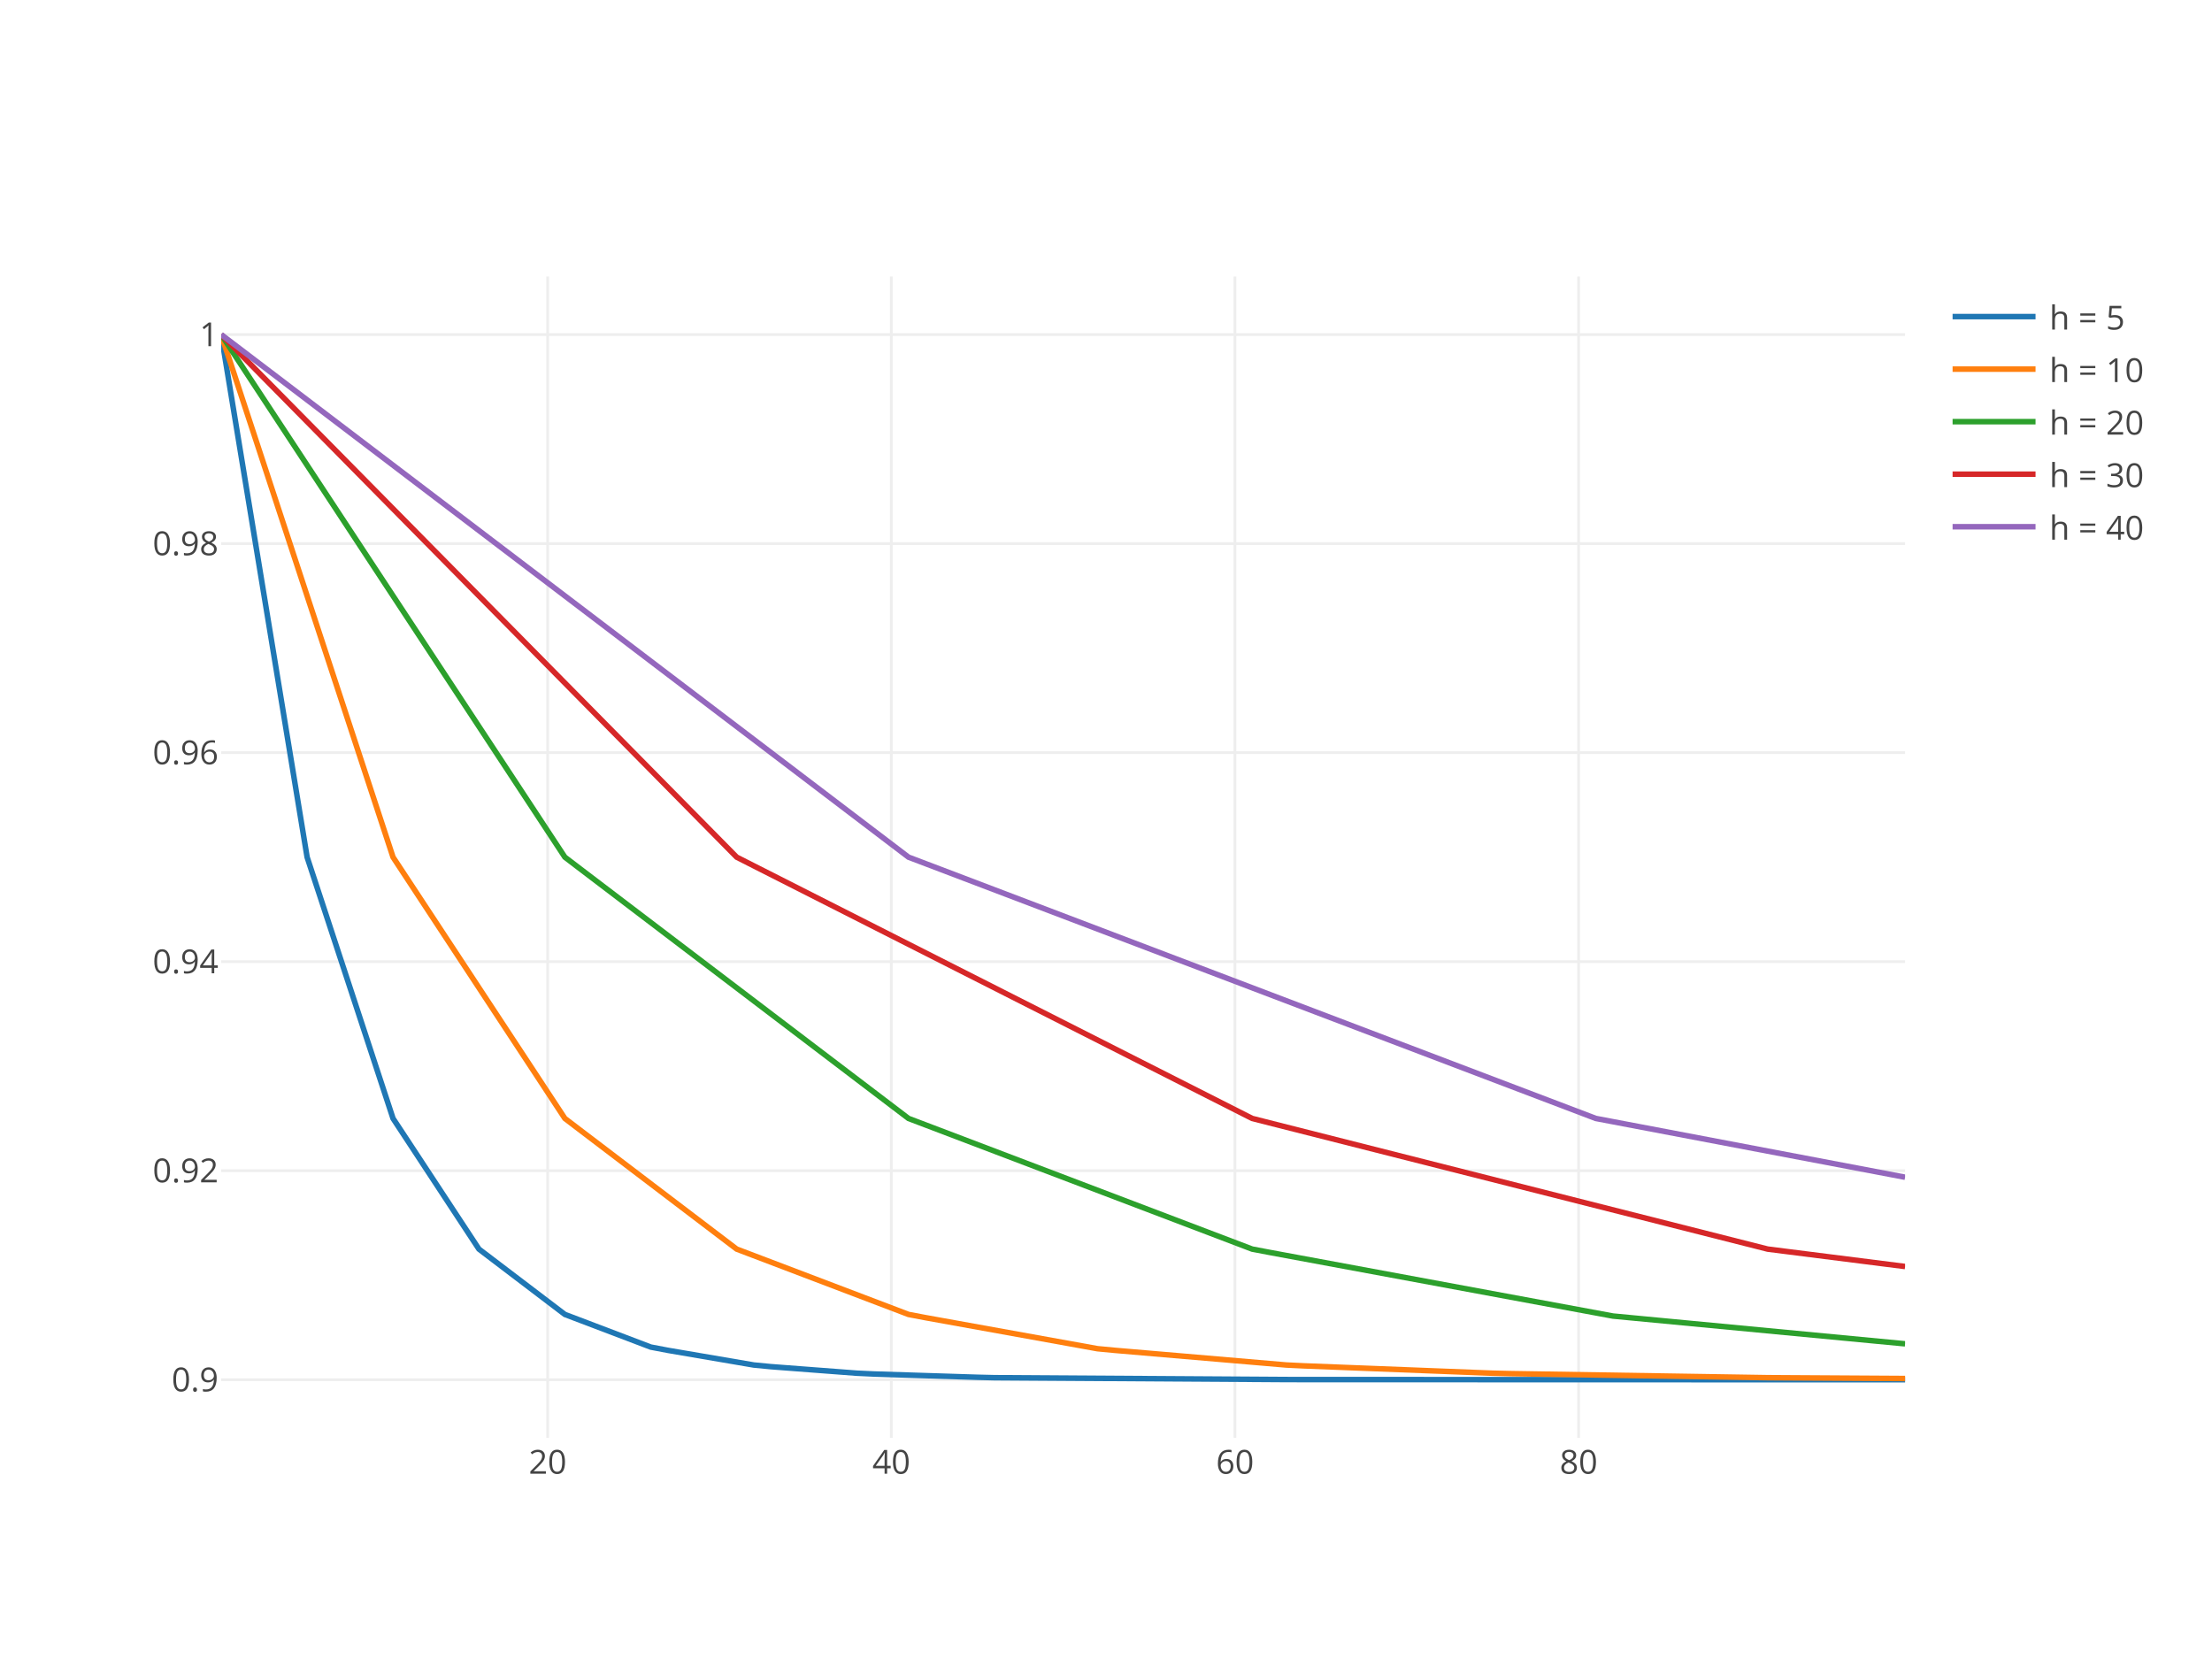
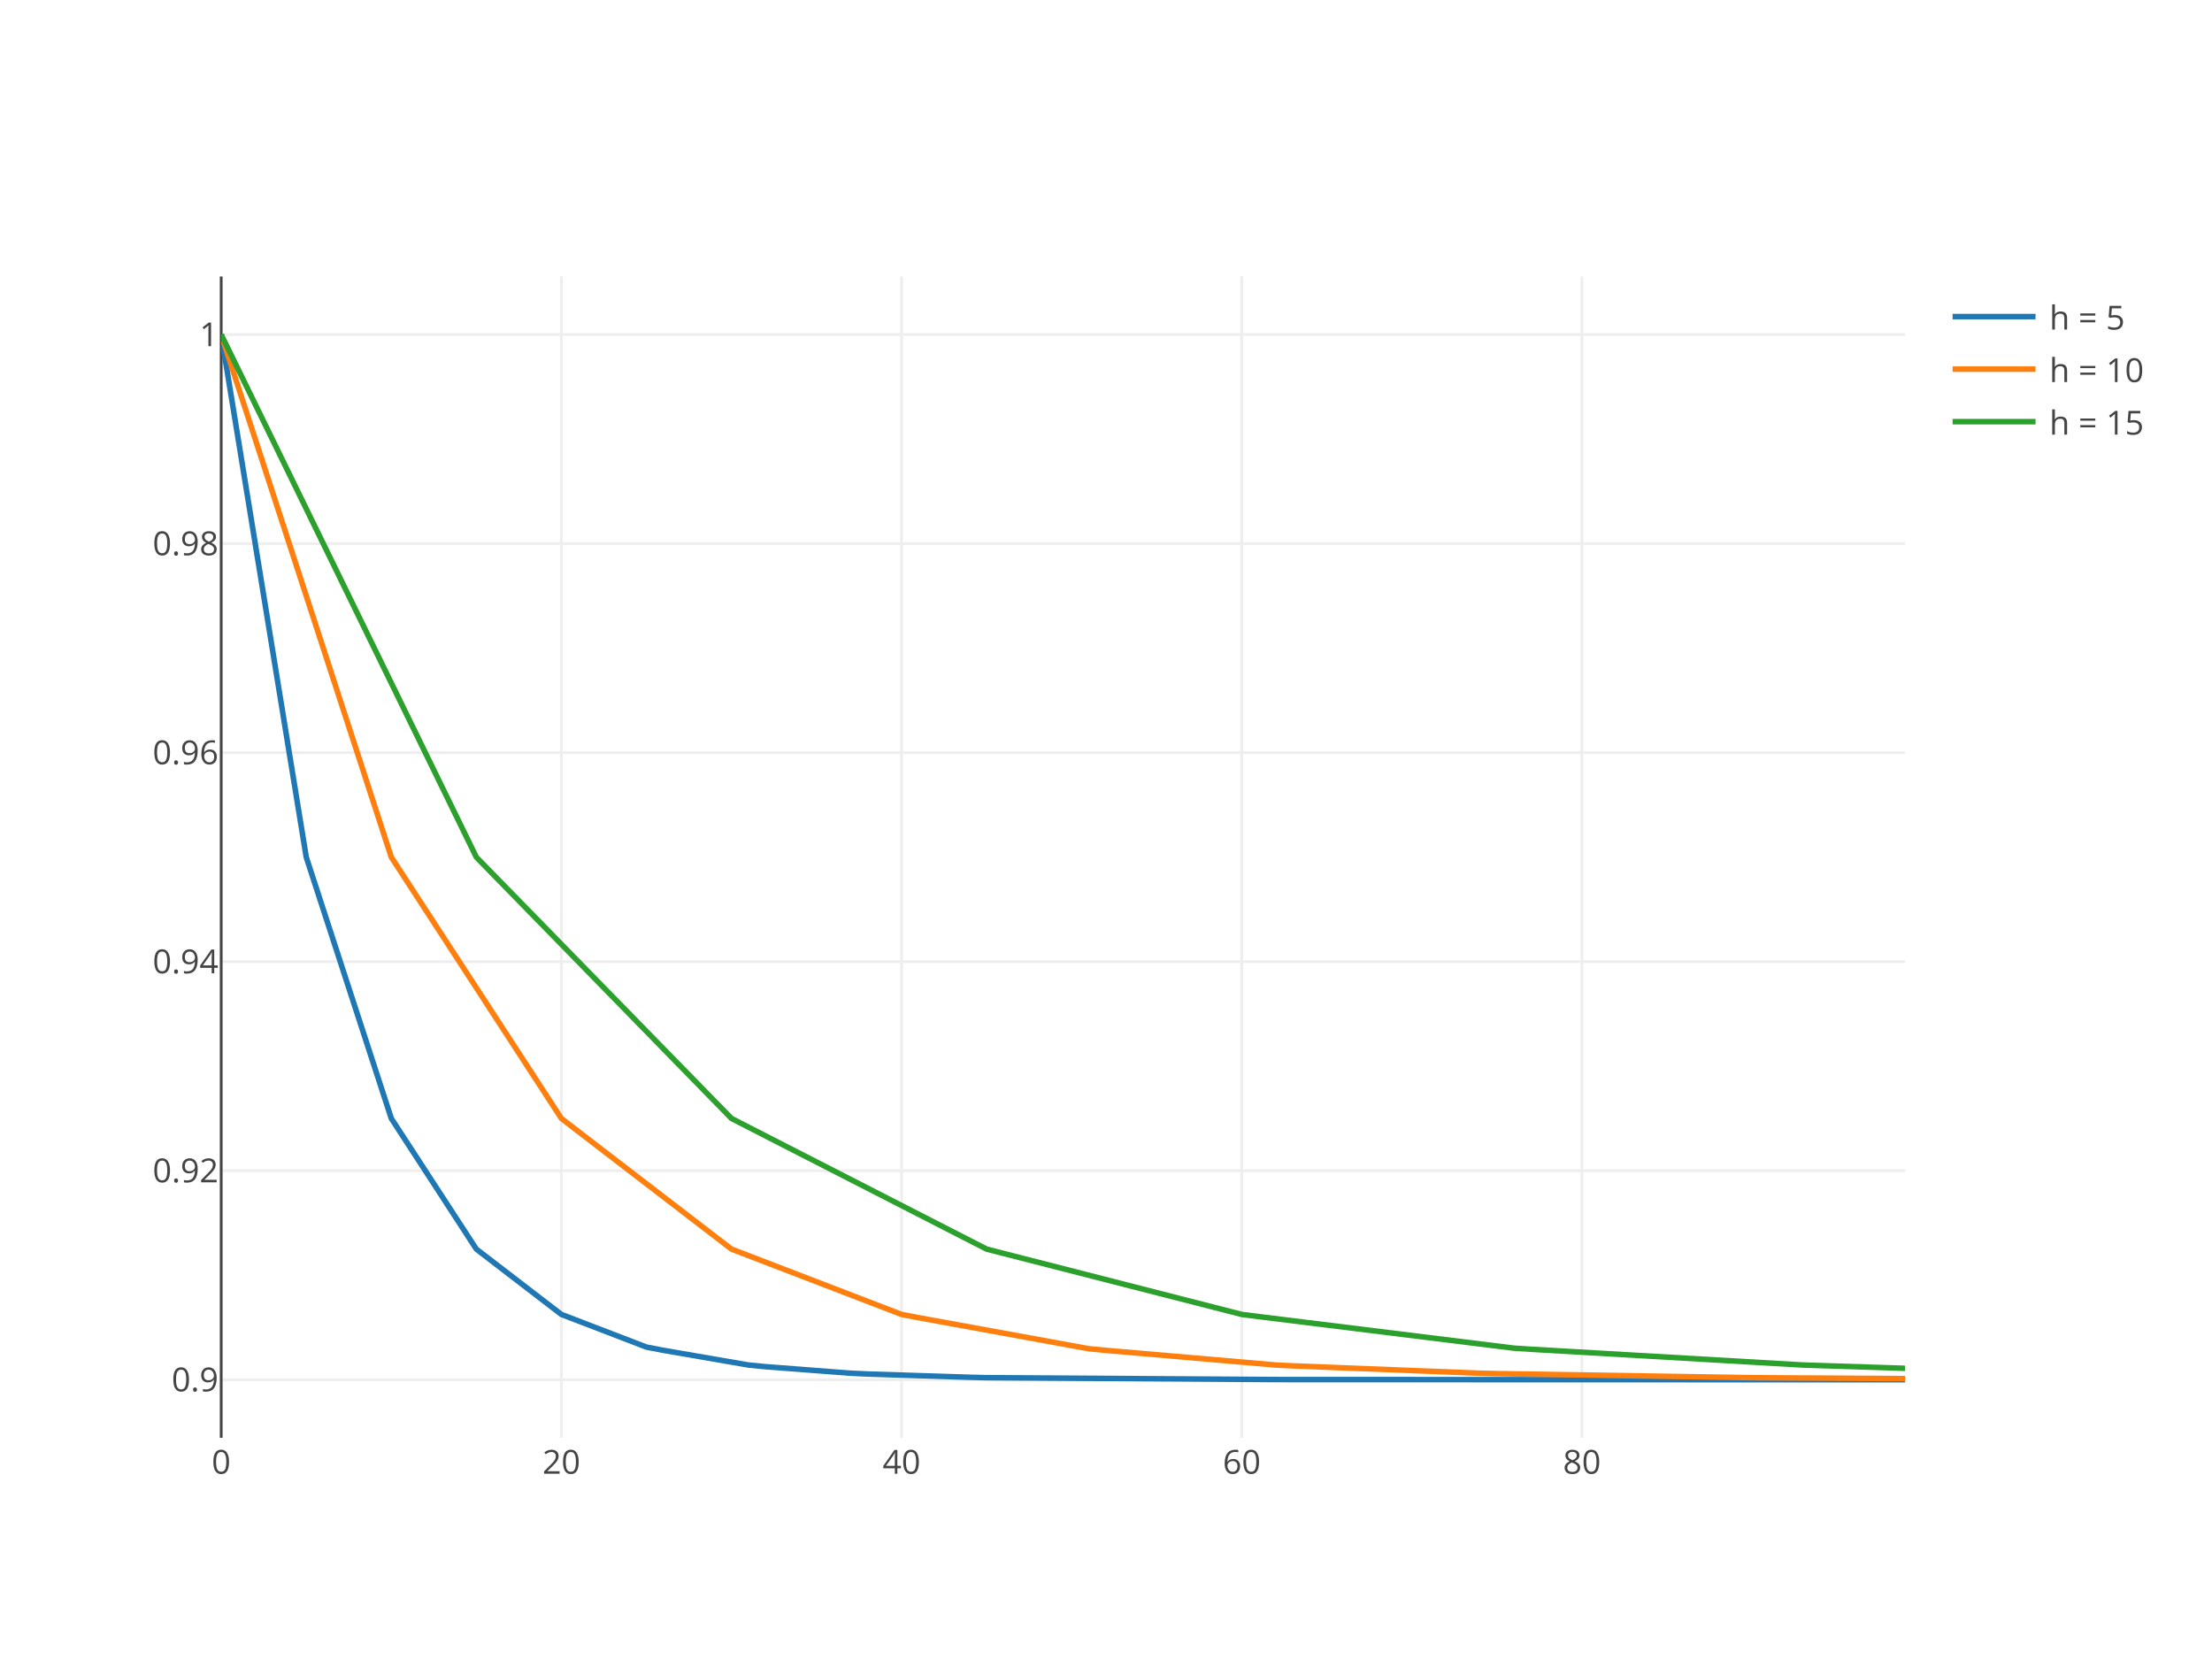
<svg xmlns="http://www.w3.org/2000/svg" class="main-svg" width="800" height="600" style="" viewBox="0 0 800 600">
  <rect x="0" y="0" width="800" height="600" style="fill: rgb(255, 255, 255); fill-opacity: 1;" />
-   <defs id="defs-666749">
+   <defs id="defs-bddf4a">
    <g class="clips">
-       <clipPath id="clip666749xyplot" class="plotclip">
+       <clipPath id="clipbddf4axyplot" class="plotclip">
        <rect width="609" height="420" />
      </clipPath>
-       <clipPath class="axesclip" id="clip666749x">
+       <clipPath class="axesclip" id="clipbddf4ax">
        <rect x="80" y="0" width="609" height="600" />
      </clipPath>
-       <clipPath class="axesclip" id="clip666749y">
+       <clipPath class="axesclip" id="clipbddf4ay">
        <rect x="0" y="100" width="800" height="420" />
      </clipPath>
-       <clipPath class="axesclip" id="clip666749xy">
+       <clipPath class="axesclip" id="clipbddf4axy">
        <rect x="80" y="100" width="609" height="420" />
      </clipPath>
    </g>
    <g class="gradients" />
  </defs>
  <g class="bglayer" />
  <g class="layer-below">
    <g class="imagelayer" />
    <g class="shapelayer" />
  </g>
  <g class="cartesianlayer">
    <g class="subplot xy">
      <g class="layer-subplot">
        <g class="shapelayer" />
        <g class="imagelayer" />
      </g>
      <g class="gridlayer">
        <g class="x">
-           <path class="xgrid crisp" transform="translate(198.07,0)" d="M0,100v420" style="stroke: rgb(238, 238, 238); stroke-opacity: 1; stroke-width: 1px;" />
-           <path class="xgrid crisp" transform="translate(322.36,0)" d="M0,100v420" style="stroke: rgb(238, 238, 238); stroke-opacity: 1; stroke-width: 1px;" />
-           <path class="xgrid crisp" transform="translate(446.64,0)" d="M0,100v420" style="stroke: rgb(238, 238, 238); stroke-opacity: 1; stroke-width: 1px;" />
-           <path class="xgrid crisp" transform="translate(570.93,0)" d="M0,100v420" style="stroke: rgb(238, 238, 238); stroke-opacity: 1; stroke-width: 1px;" />
+           <path class="xgrid crisp" transform="translate(203.03,0)" d="M0,100v420" style="stroke: rgb(238, 238, 238); stroke-opacity: 1; stroke-width: 1px;" />
+           <path class="xgrid crisp" transform="translate(326.06,0)" d="M0,100v420" style="stroke: rgb(238, 238, 238); stroke-opacity: 1; stroke-width: 1px;" />
+           <path class="xgrid crisp" transform="translate(449.09,0)" d="M0,100v420" style="stroke: rgb(238, 238, 238); stroke-opacity: 1; stroke-width: 1px;" />
+           <path class="xgrid crisp" transform="translate(572.12,0)" d="M0,100v420" style="stroke: rgb(238, 238, 238); stroke-opacity: 1; stroke-width: 1px;" />
        </g>
        <g class="y">
          <path class="ygrid crisp" transform="translate(0,499)" d="M80,0h609" style="stroke: rgb(238, 238, 238); stroke-opacity: 1; stroke-width: 1px;" />
          <path class="ygrid crisp" transform="translate(0,423.4)" d="M80,0h609" style="stroke: rgb(238, 238, 238); stroke-opacity: 1; stroke-width: 1px;" />
          <path class="ygrid crisp" transform="translate(0,347.8)" d="M80,0h609" style="stroke: rgb(238, 238, 238); stroke-opacity: 1; stroke-width: 1px;" />
          <path class="ygrid crisp" transform="translate(0,272.2)" d="M80,0h609" style="stroke: rgb(238, 238, 238); stroke-opacity: 1; stroke-width: 1px;" />
          <path class="ygrid crisp" transform="translate(0,196.6)" d="M80,0h609" style="stroke: rgb(238, 238, 238); stroke-opacity: 1; stroke-width: 1px;" />
          <path class="ygrid crisp" transform="translate(0,121)" d="M80,0h609" style="stroke: rgb(238, 238, 238); stroke-opacity: 1; stroke-width: 1px;" />
        </g>
      </g>
-       <g class="zerolinelayer" />
+       <g class="zerolinelayer">
+         <path class="xzl zl crisp" transform="translate(80,0)" d="M0,100v420" style="stroke: rgb(68, 68, 68); stroke-opacity: 1; stroke-width: 1px;" />
+       </g>
      <path class="xlines-below" />
      <path class="ylines-below" />
      <g class="overlines-below" />
      <g class="xaxislayer-below" />
      <g class="yaxislayer-below" />
      <g class="overaxes-below" />
-       <g class="plot" transform="translate(80,100)" clip-path="url('#clip666749xyplot')">
+       <g class="plot" transform="translate(80,100)" clip-path="url('#clipbddf4axyplot')">
        <g class="scatterlayer mlayer">
-           <g class="trace scatter trace63fd6a" style="stroke-miterlimit: 2; opacity: 1;">
+           <g class="trace scatter trace127428" style="stroke-miterlimit: 2; opacity: 1;">
            <g class="fills" />
            <g class="errorbars" />
            <g class="lines">
-               <path class="js-line" d="M0,21L31.07,210L37.29,228.9L62.14,304.5L68.36,313.95L93.21,351.75L99.43,356.48L124.29,375.38L130.5,377.74L155.36,387.19L161.57,388.37L192.64,393.68L198.86,394.28L229.93,396.64L236.14,396.93L273.43,398.11L279.64,398.26L385.29,398.93L391.5,398.94L609,399" style="vector-effect: non-scaling-stroke; fill: none; stroke: rgb(31, 119, 180); stroke-opacity: 1; stroke-width: 2px; opacity: 1;" />
+               <path class="js-line" d="M0,21L30.76,210L36.91,228.9L61.52,304.5L67.67,313.95L92.27,351.75L98.42,356.48L123.03,375.38L129.18,377.74L153.79,387.19L159.94,388.37L190.7,393.68L196.85,394.28L227.61,396.64L233.76,396.93L270.67,398.11L276.82,398.26L381.39,398.93L387.55,398.94L609,399" style="vector-effect: non-scaling-stroke; fill: none; stroke: rgb(31, 119, 180); stroke-opacity: 1; stroke-width: 2px; opacity: 1;" />
            </g>
            <g class="points" />
            <g class="text" />
          </g>
-           <g class="trace scatter trace5a905d" style="stroke-miterlimit: 2; opacity: 1;">
+           <g class="trace scatter tracec5575e" style="stroke-miterlimit: 2; opacity: 1;">
            <g class="fills" />
            <g class="errorbars" />
            <g class="lines">
-               <path class="js-line" d="M0,21L62.14,210L68.36,219.45L124.29,304.5L130.5,309.23L186.43,351.75L192.64,354.11L248.57,375.38L254.79,376.56L316.93,387.78L323.14,388.37L385.29,393.68L391.5,393.98L459.86,396.64L466.07,396.79L559.29,398.26L565.5,398.3L609,398.56" style="vector-effect: non-scaling-stroke; fill: none; stroke: rgb(255, 127, 14); stroke-opacity: 1; stroke-width: 2px; opacity: 1;" />
+               <path class="js-line" d="M0,21L61.52,210L67.67,219.45L123.03,304.5L129.18,309.23L184.55,351.75L190.7,354.11L246.06,375.38L252.21,376.56L313.73,387.78L319.88,388.37L381.39,393.68L387.55,393.98L455.21,396.64L461.36,396.79L553.64,398.26L559.79,398.3L609,398.59" style="vector-effect: non-scaling-stroke; fill: none; stroke: rgb(255, 127, 14); stroke-opacity: 1; stroke-width: 2px; opacity: 1;" />
            </g>
            <g class="points" />
            <g class="text" />
          </g>
-           <g class="trace scatter tracefc9188" style="stroke-miterlimit: 2; opacity: 1;">
+           <g class="trace scatter traceecb552" style="stroke-miterlimit: 2; opacity: 1;">
            <g class="fills" />
            <g class="errorbars" />
            <g class="lines">
-               <path class="js-line" d="M0,21L124.29,210L130.5,214.73L248.57,304.5L254.79,306.86L372.86,351.75L379.07,352.93L503.36,375.97L509.57,376.56L609,386.01" style="vector-effect: non-scaling-stroke; fill: none; stroke: rgb(44, 160, 44); stroke-opacity: 1; stroke-width: 2px; opacity: 1;" />
-             </g>
-             <g class="points" />
-             <g class="text" />
-           </g>
-           <g class="trace scatter trace6fb79e" style="stroke-miterlimit: 2; opacity: 1;">
-             <g class="fills" />
-             <g class="errorbars" />
-             <g class="lines">
-               <path class="js-line" d="M0,21L186.43,210L192.64,213.15L372.86,304.5L379.07,306.08L559.29,351.75L565.5,352.54L609,358.05" style="vector-effect: non-scaling-stroke; fill: none; stroke: rgb(214, 39, 40); stroke-opacity: 1; stroke-width: 2px; opacity: 1;" />
-             </g>
-             <g class="points" />
-             <g class="text" />
-           </g>
-           <g class="trace scatter trace6ce2ab" style="stroke-miterlimit: 2; opacity: 1;">
-             <g class="fills" />
-             <g class="errorbars" />
-             <g class="lines">
-               <path class="js-line" d="M0,21L248.57,210L254.79,212.36L497.14,304.5L503.36,305.68L609,325.76" style="vector-effect: non-scaling-stroke; fill: none; stroke: rgb(148, 103, 189); stroke-opacity: 1; stroke-width: 2px; opacity: 1;" />
+               <path class="js-line" d="M0,21L92.27,210L98.42,216.3L184.55,304.5L190.7,307.65L276.82,351.75L282.97,353.33L369.09,375.38L375.24,376.16L467.52,387.58L473.67,387.98L572.09,393.68L578.24,393.88L609,394.87" style="vector-effect: non-scaling-stroke; fill: none; stroke: rgb(44, 160, 44); stroke-opacity: 1; stroke-width: 2px; opacity: 1;" />
            </g>
            <g class="points" />
            <g class="text" />
          </g>
        </g>
      </g>
      <g class="overplot" />
      <path class="xlines-above crisp" d="M0,0" style="fill: none;" />
      <path class="ylines-above crisp" d="M0,0" style="fill: none;" />
      <g class="overlines-above" />
      <g class="xaxislayer-above">
        <g class="xtick">
-           <text text-anchor="middle" x="0" y="533" transform="translate(198.07,0)" style="font-family: 'Open Sans', verdana, arial, sans-serif; font-size: 12px; fill: rgb(68, 68, 68); fill-opacity: 1; white-space: pre;">20</text>
-         </g>
-         <g class="xtick">
-           <text text-anchor="middle" x="0" y="533" transform="translate(322.36,0)" style="font-family: 'Open Sans', verdana, arial, sans-serif; font-size: 12px; fill: rgb(68, 68, 68); fill-opacity: 1; white-space: pre;">40</text>
-         </g>
-         <g class="xtick">
-           <text text-anchor="middle" x="0" y="533" transform="translate(446.64,0)" style="font-family: 'Open Sans', verdana, arial, sans-serif; font-size: 12px; fill: rgb(68, 68, 68); fill-opacity: 1; white-space: pre;">60</text>
-         </g>
-         <g class="xtick">
-           <text text-anchor="middle" x="0" y="533" transform="translate(570.93,0)" style="font-family: 'Open Sans', verdana, arial, sans-serif; font-size: 12px; fill: rgb(68, 68, 68); fill-opacity: 1; white-space: pre;">80</text>
+           <text text-anchor="middle" x="0" y="533" transform="translate(80,0)" style="font-family: 'Open Sans', verdana, arial, sans-serif; font-size: 12px; fill: rgb(68, 68, 68); fill-opacity: 1; white-space: pre;">0</text>
+         </g>
+         <g class="xtick">
+           <text text-anchor="middle" x="0" y="533" transform="translate(203.03,0)" style="font-family: 'Open Sans', verdana, arial, sans-serif; font-size: 12px; fill: rgb(68, 68, 68); fill-opacity: 1; white-space: pre;">20</text>
+         </g>
+         <g class="xtick">
+           <text text-anchor="middle" x="0" y="533" transform="translate(326.06,0)" style="font-family: 'Open Sans', verdana, arial, sans-serif; font-size: 12px; fill: rgb(68, 68, 68); fill-opacity: 1; white-space: pre;">40</text>
+         </g>
+         <g class="xtick">
+           <text text-anchor="middle" x="0" y="533" transform="translate(449.09,0)" style="font-family: 'Open Sans', verdana, arial, sans-serif; font-size: 12px; fill: rgb(68, 68, 68); fill-opacity: 1; white-space: pre;">60</text>
+         </g>
+         <g class="xtick">
+           <text text-anchor="middle" x="0" y="533" transform="translate(572.12,0)" style="font-family: 'Open Sans', verdana, arial, sans-serif; font-size: 12px; fill: rgb(68, 68, 68); fill-opacity: 1; white-space: pre;">80</text>
        </g>
      </g>
      <g class="yaxislayer-above">
        <g class="ytick">
          <text text-anchor="end" x="79" y="4.2" transform="translate(0,499)" style="font-family: 'Open Sans', verdana, arial, sans-serif; font-size: 12px; fill: rgb(68, 68, 68); fill-opacity: 1; white-space: pre;">0.9</text>
        </g>
        <g class="ytick">
          <text text-anchor="end" x="79" y="4.2" transform="translate(0,423.4)" style="font-family: 'Open Sans', verdana, arial, sans-serif; font-size: 12px; fill: rgb(68, 68, 68); fill-opacity: 1; white-space: pre;">0.92</text>
        </g>
        <g class="ytick">
          <text text-anchor="end" x="79" y="4.2" transform="translate(0,347.8)" style="font-family: 'Open Sans', verdana, arial, sans-serif; font-size: 12px; fill: rgb(68, 68, 68); fill-opacity: 1; white-space: pre;">0.94</text>
        </g>
        <g class="ytick">
          <text text-anchor="end" x="79" y="4.2" transform="translate(0,272.2)" style="font-family: 'Open Sans', verdana, arial, sans-serif; font-size: 12px; fill: rgb(68, 68, 68); fill-opacity: 1; white-space: pre;">0.96</text>
        </g>
        <g class="ytick">
          <text text-anchor="end" x="79" y="4.2" transform="translate(0,196.6)" style="font-family: 'Open Sans', verdana, arial, sans-serif; font-size: 12px; fill: rgb(68, 68, 68); fill-opacity: 1; white-space: pre;">0.98</text>
        </g>
        <g class="ytick">
          <text text-anchor="end" x="79" y="4.2" transform="translate(0,121)" style="font-family: 'Open Sans', verdana, arial, sans-serif; font-size: 12px; fill: rgb(68, 68, 68); fill-opacity: 1; white-space: pre;">1</text>
        </g>
      </g>
      <g class="overaxes-above" />
    </g>
  </g>
  <g class="polarlayer" />
  <g class="ternarylayer" />
  <g class="geolayer" />
  <g class="funnelarealayer" />
  <g class="pielayer" />
  <g class="treemaplayer" />
  <g class="sunburstlayer" />
  <g class="glimages" />
-   <defs id="topdefs-666749">
+   <defs id="topdefs-bddf4a">
    <g class="clips" />
-     <clipPath id="legend666749">
-       <rect width="87" height="105" x="0" y="0" />
+     <clipPath id="legendbddf4a">
+       <rect width="87" height="67" x="0" y="0" />
    </clipPath>
  </defs>
  <g class="layer-above">
    <g class="imagelayer" />
    <g class="shapelayer" />
  </g>
  <g class="infolayer">
    <g class="legend" pointer-events="all" transform="translate(701.18,100)">
-       <rect class="bg" shape-rendering="crispEdges" style="stroke: rgb(68, 68, 68); stroke-opacity: 1; fill: rgb(255, 255, 255); fill-opacity: 1; stroke-width: 0px;" width="87" height="105" x="0" y="0" />
-       <g class="scrollbox" transform="" clip-path="url('#legend666749')">
+       <rect class="bg" shape-rendering="crispEdges" style="stroke: rgb(68, 68, 68); stroke-opacity: 1; fill: rgb(255, 255, 255); fill-opacity: 1; stroke-width: 0px;" width="87" height="67" x="0" y="0" />
+       <g class="scrollbox" transform="" clip-path="url('#legendbddf4a')">
        <g class="groups">
          <g class="traces" transform="translate(0,14.5)" style="opacity: 1;">
            <text class="legendtext" text-anchor="start" x="40" y="4.68" style="font-family: 'Open Sans', verdana, arial, sans-serif; font-size: 12px; fill: rgb(68, 68, 68); fill-opacity: 1; white-space: pre;">h = 5</text>
            <g class="layers" style="opacity: 1;">
              <g class="legendfill" />
              <g class="legendlines">
                <path class="js-line" d="M5,0h30" style="fill: none; stroke: rgb(31, 119, 180); stroke-opacity: 1; stroke-width: 2px;" />
              </g>
              <g class="legendsymbols">
                <g class="legendpoints" />
              </g>
            </g>
            <rect class="legendtoggle" x="0" y="-9.5" width="82" height="19" style="fill: rgb(0, 0, 0); fill-opacity: 0;" />
          </g>
          <g class="traces" transform="translate(0,33.5)" style="opacity: 1;">
            <text class="legendtext" text-anchor="start" x="40" y="4.68" style="font-family: 'Open Sans', verdana, arial, sans-serif; font-size: 12px; fill: rgb(68, 68, 68); fill-opacity: 1; white-space: pre;">h = 10</text>
            <g class="layers" style="opacity: 1;">
              <g class="legendfill" />
              <g class="legendlines">
                <path class="js-line" d="M5,0h30" style="fill: none; stroke: rgb(255, 127, 14); stroke-opacity: 1; stroke-width: 2px;" />
              </g>
              <g class="legendsymbols">
                <g class="legendpoints" />
              </g>
            </g>
            <rect class="legendtoggle" x="0" y="-9.5" width="82" height="19" style="fill: rgb(0, 0, 0); fill-opacity: 0;" />
          </g>
          <g class="traces" transform="translate(0,52.5)" style="opacity: 1;">
-             <text class="legendtext" text-anchor="start" x="40" y="4.68" style="font-family: 'Open Sans', verdana, arial, sans-serif; font-size: 12px; fill: rgb(68, 68, 68); fill-opacity: 1; white-space: pre;">h = 20</text>
+             <text class="legendtext" text-anchor="start" x="40" y="4.68" style="font-family: 'Open Sans', verdana, arial, sans-serif; font-size: 12px; fill: rgb(68, 68, 68); fill-opacity: 1; white-space: pre;">h = 15</text>
            <g class="layers" style="opacity: 1;">
              <g class="legendfill" />
              <g class="legendlines">
                <path class="js-line" d="M5,0h30" style="fill: none; stroke: rgb(44, 160, 44); stroke-opacity: 1; stroke-width: 2px;" />
-               </g>
-               <g class="legendsymbols">
-                 <g class="legendpoints" />
-               </g>
-             </g>
-             <rect class="legendtoggle" x="0" y="-9.5" width="82" height="19" style="fill: rgb(0, 0, 0); fill-opacity: 0;" />
-           </g>
-           <g class="traces" transform="translate(0,71.5)" style="opacity: 1;">
-             <text class="legendtext" text-anchor="start" x="40" y="4.68" style="font-family: 'Open Sans', verdana, arial, sans-serif; font-size: 12px; fill: rgb(68, 68, 68); fill-opacity: 1; white-space: pre;">h = 30</text>
-             <g class="layers" style="opacity: 1;">
-               <g class="legendfill" />
-               <g class="legendlines">
-                 <path class="js-line" d="M5,0h30" style="fill: none; stroke: rgb(214, 39, 40); stroke-opacity: 1; stroke-width: 2px;" />
-               </g>
-               <g class="legendsymbols">
-                 <g class="legendpoints" />
-               </g>
-             </g>
-             <rect class="legendtoggle" x="0" y="-9.5" width="82" height="19" style="fill: rgb(0, 0, 0); fill-opacity: 0;" />
-           </g>
-           <g class="traces" transform="translate(0,90.5)" style="opacity: 1;">
-             <text class="legendtext" text-anchor="start" x="40" y="4.68" style="font-family: 'Open Sans', verdana, arial, sans-serif; font-size: 12px; fill: rgb(68, 68, 68); fill-opacity: 1; white-space: pre;">h = 40</text>
-             <g class="layers" style="opacity: 1;">
-               <g class="legendfill" />
-               <g class="legendlines">
-                 <path class="js-line" d="M5,0h30" style="fill: none; stroke: rgb(148, 103, 189); stroke-opacity: 1; stroke-width: 2px;" />
              </g>
              <g class="legendsymbols">
                <g class="legendpoints" />
              </g>
            </g>
            <rect class="legendtoggle" x="0" y="-9.5" width="82" height="19" style="fill: rgb(0, 0, 0); fill-opacity: 0;" />
          </g>
        </g>
      </g>
      <rect class="scrollbar" rx="20" ry="3" width="0" height="0" style="fill: rgb(128, 139, 164); fill-opacity: 1;" x="0" y="0" />
    </g>
    <g class="g-gtitle" />
    <g class="g-xtitle" />
    <g class="g-ytitle" />
  </g>
</svg>
